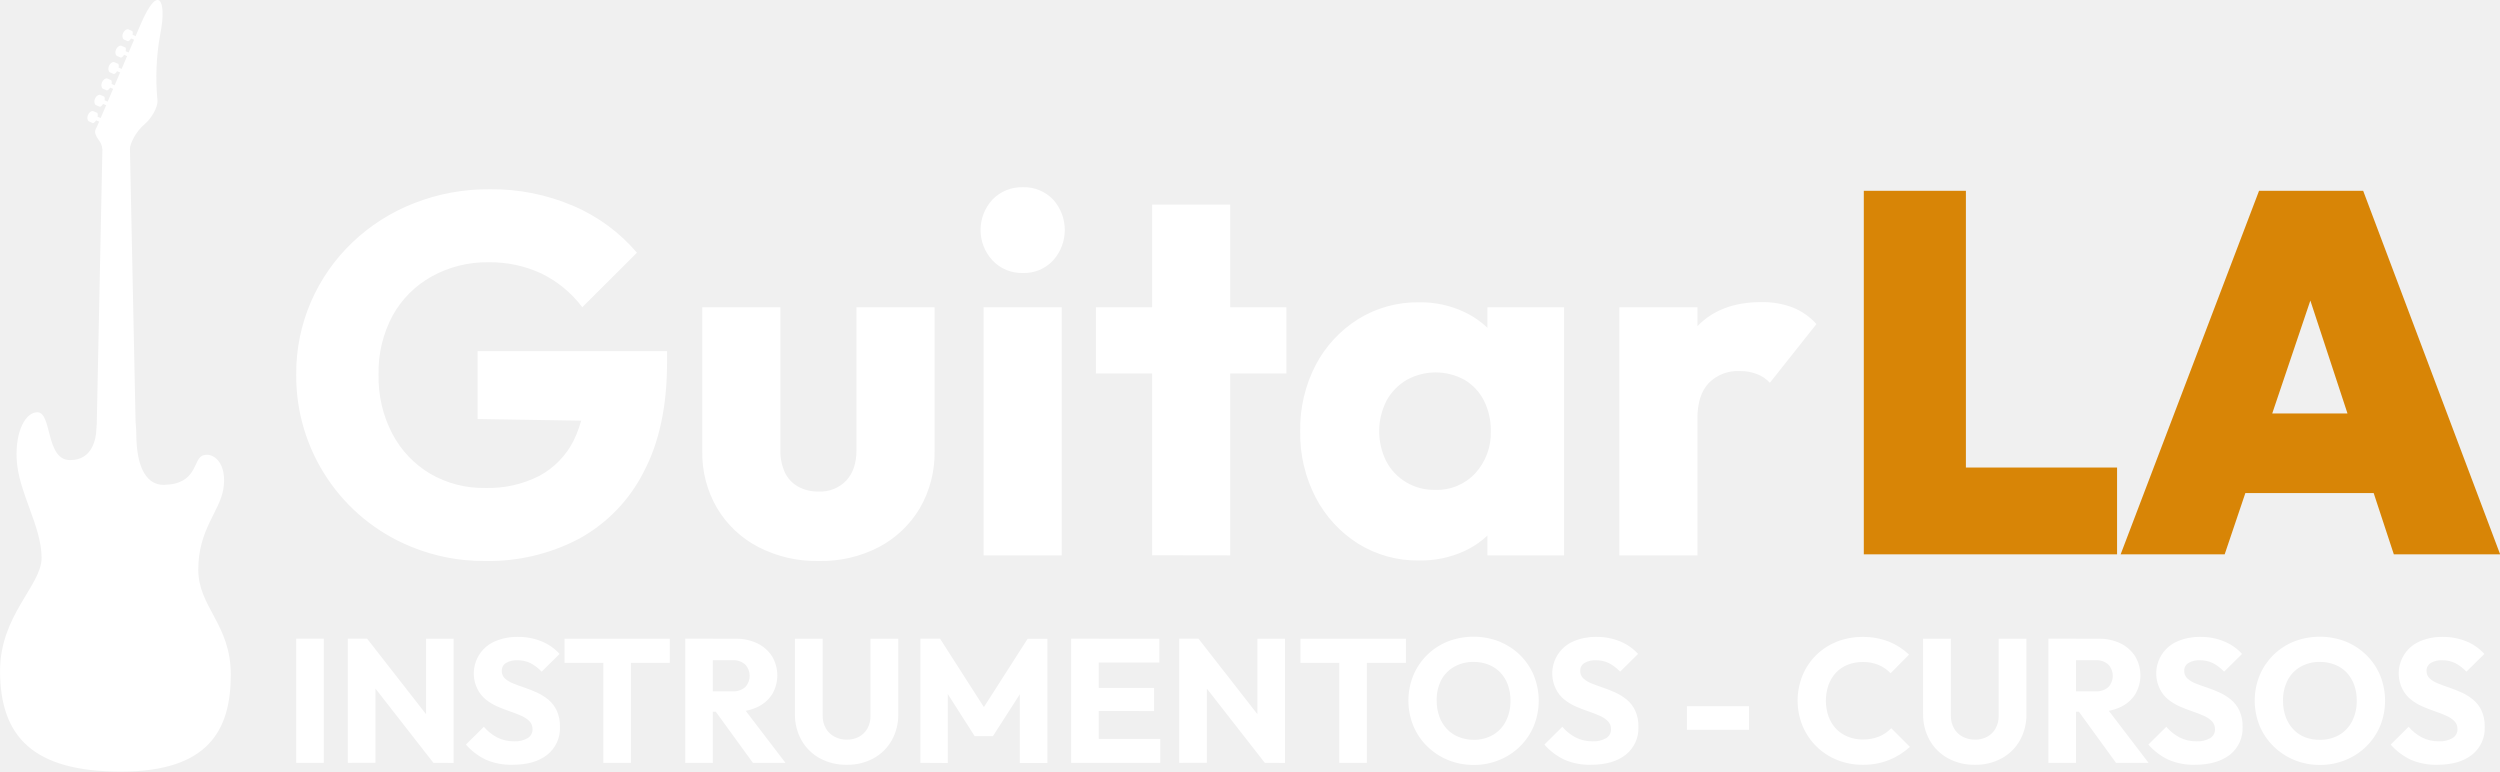
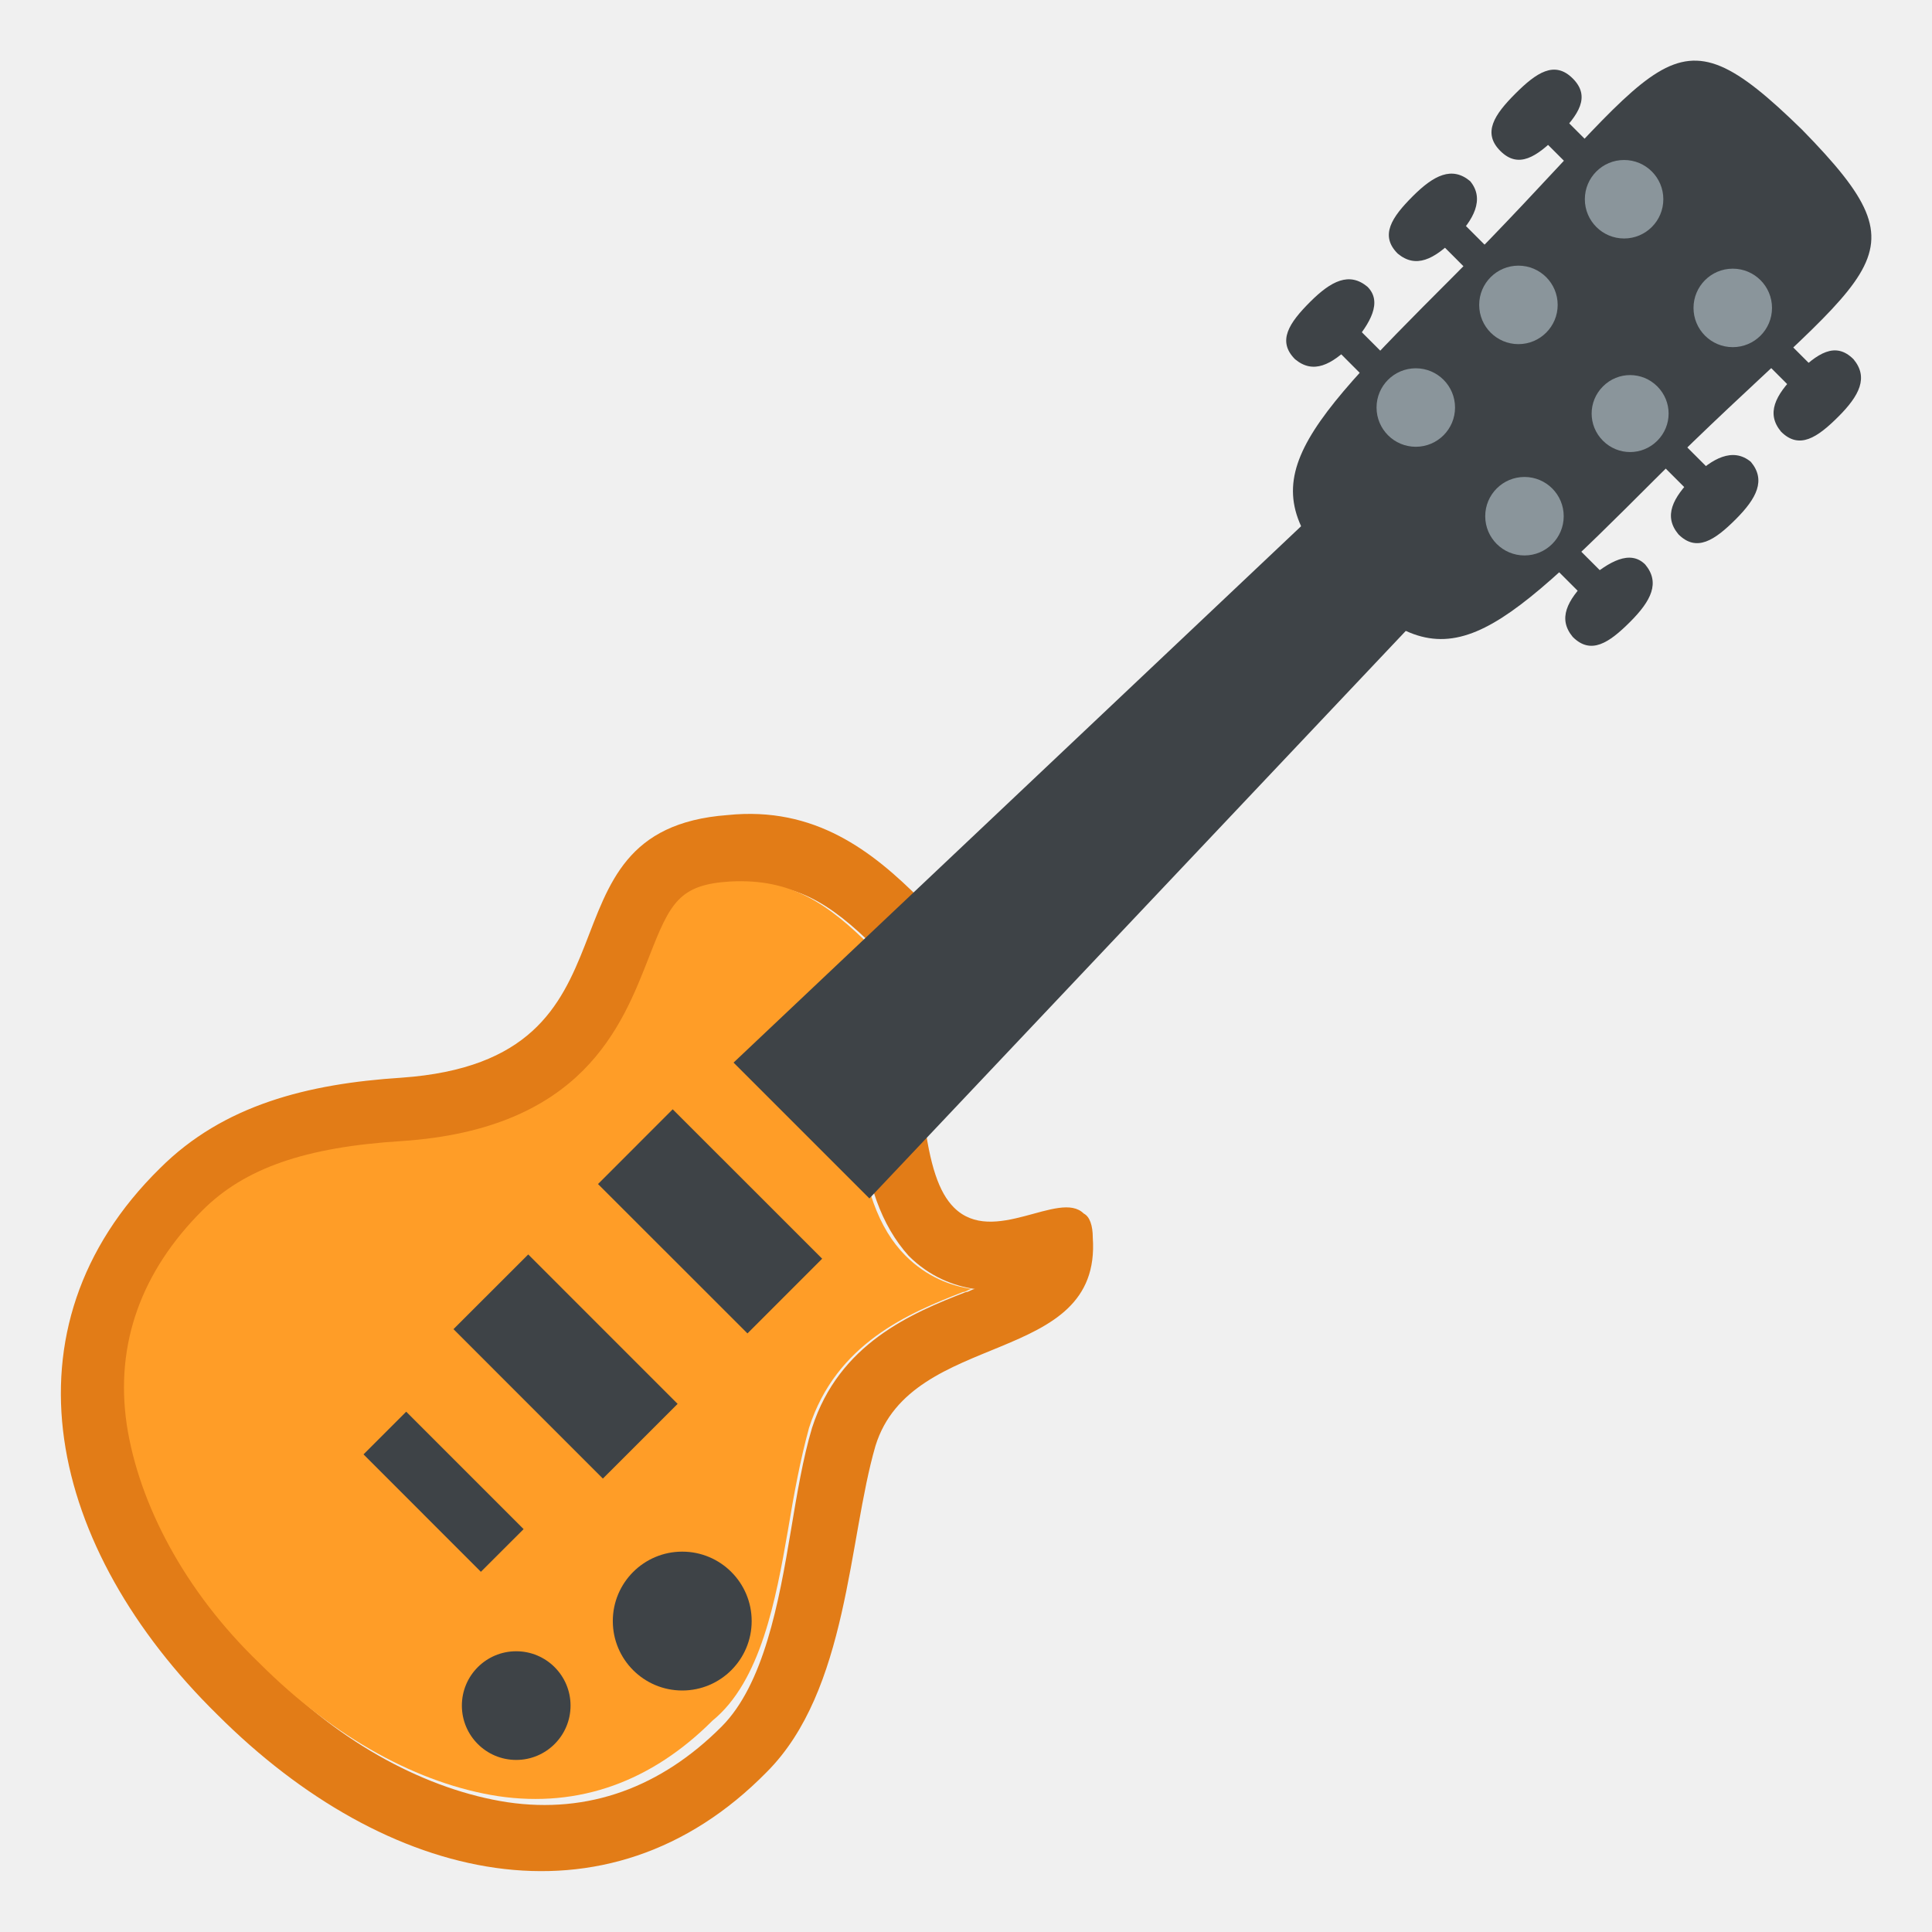
- <svg xmlns="http://www.w3.org/2000/svg" id="Capa_1" data-name="Capa 1" viewBox="0 0 644.3 198.86">
-   <defs>
-     <style>.cls-1,.cls-2{fill:#fff}.cls-2{fill-rule:evenodd}</style>
-   </defs>
-   <path class="cls-1" d="M143.59 161.33a49 49 0 01-19-3.69A47.51 47.51 0 0195 113.3a46.32 46.32 0 013.82-18.82 47 47 0 0110.6-15.2 48.49 48.49 0 0115.88-10.13 52 52 0 0119.48-3.62 53.06 53.06 0 0121.77 4.34 44.63 44.63 0 0116.26 12l-14.08 14.06a29.28 29.28 0 00-10.53-8.69 31.36 31.36 0 00-13.69-2.9 29.33 29.33 0 00-14.6 3.66 25.77 25.77 0 00-10.07 10.1 30.71 30.71 0 00-3.62 15.2 31.5 31.5 0 003.56 15.26 26.1 26.1 0 009.73 10.27 27.29 27.29 0 0014.22 3.68 28.9 28.9 0 0013.88-3.09 21.19 21.19 0 008.81-8.95 30.2 30.2 0 003.09-14.28l13.69 9.21-41.45-.66v-17.49h48.82v3q0 16.71-6 28.1A40.51 40.51 0 01168 155.54a50.07 50.07 0 01-24.41 5.79zm86.07 0a32.65 32.65 0 01-15.6-3.62 26.65 26.65 0 01-10.59-10 28 28 0 01-3.82-14.71V95.93h20.13v36.84a13.22 13.22 0 001.12 5.66 8.21 8.21 0 003.36 3.68 10.44 10.44 0 005.4 1.32 9.24 9.24 0 007.1-2.83c1.75-1.89 2.63-4.49 2.63-7.83V95.93h20.13v37a28.35 28.35 0 01-3.81 14.81 26.89 26.89 0 01-10.53 10 32.22 32.22 0 01-15.52 3.59zm52.63-74.22a10.35 10.35 0 01-7.83-3.23 11.54 11.54 0 010-15.72 10.47 10.47 0 017.83-3.16 10.27 10.27 0 017.76 3.16 11.71 11.71 0 010 15.72 10.15 10.15 0 01-7.76 3.23zm-10.14 72.77V95.93h20.14v63.95zM301.1 113V95.93h49.09V113zm14.48 46.85V69.48h20.13v90.4zm68.82 1.35a29 29 0 01-15.73-4.34A31.06 31.06 0 01357.75 145a35.64 35.64 0 01-4-17.11 35.62 35.62 0 014-17.1A31 31 0 01368.67 99a29 29 0 0115.73-4.34 26.51 26.51 0 0111.65 2.5 22.65 22.65 0 018.48 6.91 18.56 18.56 0 013.69 10.07v27.63a18.92 18.92 0 01-3.62 10.07 22 22 0 01-8.49 6.91 27 27 0 01-11.71 2.45zm4.08-18.2a13.45 13.45 0 0010.39-4.28 15.36 15.36 0 004-10.86 16.93 16.93 0 00-1.78-7.89 13.12 13.12 0 00-5-5.33 15.43 15.43 0 00-14.87 0A14 14 0 00376 120a17.33 17.33 0 00-.06 15.66 13.72 13.72 0 005.13 5.39 14 14 0 007.41 1.95zM402 159.88v-17.24l3-15.52-3-15.53V95.93h19.75v63.95zm34 0V95.93h20.13v63.95zm20.13-35.14l-8.42-6.58q2.51-11.18 8.42-17.37c4-4.12 9.43-6.18 16.45-6.18a21.92 21.92 0 018.1 1.38 16.29 16.29 0 016.11 4.28l-12 15.13a8.73 8.73 0 00-3.29-2.23 11.87 11.87 0 00-4.47-.79 10.49 10.49 0 00-8 3.09q-2.92 3.09-2.92 9.27zM95 213.35v-32h7.11v32zm13.3 0v-32h5l2.12 6.39v25.59zm22.06 0l-18.84-24.14 1.77-7.84 18.84 24.14zm0 0l-1.9-6.39v-25.59h7.11v32zm20.33.5a16.42 16.42 0 01-6.77-1.29 16 16 0 01-5.18-3.92l4.62-4.58a11.46 11.46 0 003.42 2.74 9.35 9.35 0 004.37 1 6.33 6.33 0 003.51-.82 2.56 2.56 0 001.24-2.26 2.88 2.88 0 00-.81-2.13 7.08 7.08 0 00-2.15-1.4c-.9-.4-1.88-.77-2.95-1.14s-2.13-.77-3.19-1.24a13.3 13.3 0 01-2.92-1.77 8 8 0 01-2.15-2.67A9 9 0 01146.3 182a14.45 14.45 0 015.84-1.11 15.7 15.7 0 016.14 1.17 12.66 12.66 0 014.6 3.22l-4.62 4.57a11.14 11.14 0 00-2.92-2.22 7.47 7.47 0 00-3.33-.72 5.39 5.39 0 00-2.95.7 2.27 2.27 0 00-1.08 2 2.56 2.56 0 00.81 2 7.13 7.13 0 002.15 1.29c.89.36 1.87.72 2.95 1.08s2.13.79 3.19 1.27a13.54 13.54 0 012.92 1.83 8.29 8.29 0 012.15 2.81 9.6 9.6 0 01.82 4.19 8.69 8.69 0 01-3.26 7.18c-2.18 1.74-5.18 2.59-9.02 2.59zm13.46-26.27v-6.21h27.13v6.21zm10 25.77v-31.52h7.11v31.52zm21.11 0v-32h7.11v32zm5.44-13.18v-5.25h6.74a4.65 4.65 0 003.29-1.09 4.26 4.26 0 000-5.8 4.44 4.44 0 00-3.26-1.13h-6.77v-5.53h7.6a12.35 12.35 0 015.58 1.2 9.37 9.37 0 013.76 3.33 9.59 9.59 0 010 9.81 9.14 9.14 0 01-3.81 3.28 13.06 13.06 0 01-5.75 1.18zm12 13.18l-10-13.77 6.52-1.77 11.87 15.54zm24.23.5a14.06 14.06 0 01-7-1.68 12.14 12.14 0 01-4.71-4.64 13.42 13.42 0 01-1.69-6.77v-19.39h7.15v19.8a6.39 6.39 0 00.82 3.3 5.46 5.46 0 002.24 2.15 6.66 6.66 0 003.15.75 6.46 6.46 0 003.17-.75 5.5 5.5 0 002.15-2.13 6.45 6.45 0 00.79-3.28v-19.84h7.16v19.43a13.36 13.36 0 01-1.68 6.75 12 12 0 01-4.66 4.62 13.94 13.94 0 01-6.89 1.68zm18.93-.5v-32h5.07L273.52 201h-2.58l12.55-19.61h5.11v32h-7.11v-20l1.27.31-8.2 12.77h-4.71l-8.15-12.77 1.22-.31v20zm38.86 0v-32h7.11v32zm5.43-25.86v-6.12h17.3v6.12zm0 12.5v-5.94h15.94V200zm0 13.36v-6.16h17.53v6.16zm22.42 0v-32h5l2.13 6.39v25.59zm22.06 0l-18.85-24.14 1.77-7.84 18.84 24.14zm0 0l-1.91-6.35v-25.63h7.11v32zm9.19-25.77v-6.21H381v6.21zm10 25.77v-31.52h7.11v31.52zm34.7.54a17.17 17.17 0 01-6.68-1.27 16.65 16.65 0 01-5.37-3.53 15.91 15.91 0 01-3.57-5.28 17.29 17.29 0 010-13 16.09 16.09 0 013.53-5.24 16.33 16.33 0 015.32-3.49 18.51 18.51 0 0113.32 0 16.74 16.74 0 015.34 3.49 16 16 0 013.55 5.26 17.37 17.37 0 010 13 15.92 15.92 0 01-3.53 5.25 16.22 16.22 0 01-5.32 3.51 16.93 16.93 0 01-6.59 1.3zm-.09-6.48a9.7 9.7 0 005-1.26 8.55 8.55 0 003.33-3.56 11.28 11.28 0 001.18-5.27 11.79 11.79 0 00-.68-4.1 9 9 0 00-1.95-3.17 8.46 8.46 0 00-3-2 10.22 10.22 0 00-3.87-.71 9.86 9.86 0 00-5 1.25 8.47 8.47 0 00-3.34 3.41 11.12 11.12 0 00-1.18 5.28 12 12 0 00.68 4.12 9.32 9.32 0 001.92 3.19 8.41 8.41 0 003 2.06 10.17 10.17 0 003.91.76zm30.21 6.44a16.35 16.35 0 01-6.77-1.29 15.91 15.91 0 01-5.19-3.92l4.62-4.58a11.58 11.58 0 003.42 2.74 9.35 9.35 0 004.37 1 6.33 6.33 0 003.51-.82 2.57 2.57 0 001.25-2.26 2.89 2.89 0 00-.82-2.13 7 7 0 00-2.15-1.4c-.89-.4-1.87-.77-2.95-1.14s-2.13-.77-3.19-1.24a13.3 13.3 0 01-2.92-1.77 8 8 0 01-2.15-2.67 9 9 0 014.57-12.37 14.47 14.47 0 015.85-1.11 15.65 15.65 0 016.13 1.17 12.66 12.66 0 014.6 3.22l-4.62 4.57a11.14 11.14 0 00-2.92-2.22 7.47 7.47 0 00-3.33-.72 5.33 5.33 0 00-2.94.7 2.25 2.25 0 00-1.09 2 2.56 2.56 0 00.81 2 7.13 7.13 0 002.15 1.29c.9.36 1.88.72 2.95 1.08s2.14.79 3.19 1.27a13.54 13.54 0 012.92 1.83 8.29 8.29 0 012.15 2.81 9.6 9.6 0 01.82 4.19 8.69 8.69 0 01-3.26 7.18q-3.27 2.59-9.01 2.59zm24.77-9.02v-6.07h16v6.07zm45.33 9.02a17.43 17.43 0 01-6.63-1.25 16.13 16.13 0 01-8.9-8.79 17.24 17.24 0 010-13 15.88 15.88 0 013.53-5.24 16.42 16.42 0 015.32-3.46 18.89 18.89 0 0113.41 0 16.38 16.38 0 015.19 3.35l-4.76 4.8a9.1 9.1 0 00-3.06-2.13 10.44 10.44 0 00-4.14-.77 10.12 10.12 0 00-3.83.7 8.37 8.37 0 00-3 2 9.41 9.41 0 00-1.95 3.17 12.36 12.36 0 000 8.2 9.51 9.51 0 001.95 3.17 8.66 8.66 0 003 2 9.76 9.76 0 003.83.73 10.91 10.91 0 004.26-.77 9.41 9.41 0 003.12-2.13l4.8 4.8a17.5 17.5 0 01-5.28 3.35 17.76 17.76 0 01-6.86 1.27zm28.9 0a14 14 0 01-6.95-1.68 12 12 0 01-4.71-4.64 13.43 13.43 0 01-1.7-6.77v-19.39h7.16v19.8a6.48 6.48 0 00.81 3.3 5.46 5.46 0 002.24 2.15 6.66 6.66 0 003.15.75 6.43 6.43 0 003.17-.75 5.44 5.44 0 002.15-2.13 6.45 6.45 0 00.8-3.28v-19.84h7.15v19.43a13.36 13.36 0 01-1.68 6.75 12 12 0 01-4.66 4.62 13.89 13.89 0 01-6.93 1.68zm18.93-.5v-32h7.11v32zm5.43-13.18v-5.25h6.74a4.65 4.65 0 003.29-1.09 4.26 4.26 0 000-5.8 4.44 4.44 0 00-3.26-1.13H552v-5.53h7.6a12.35 12.35 0 015.58 1.2 9.27 9.27 0 013.75 3.33 9.53 9.53 0 010 9.81 9 9 0 01-3.8 3.28 13.06 13.06 0 01-5.75 1.18zm12 13.18l-10-13.77 6.52-1.77 11.87 15.54zm20.3.5a16.35 16.35 0 01-6.77-1.29 15.91 15.91 0 01-5.19-3.92l4.62-4.58a11.58 11.58 0 003.42 2.74 9.35 9.35 0 004.37 1 6.33 6.33 0 003.51-.82 2.57 2.57 0 001.25-2.26 2.89 2.89 0 00-.82-2.13 7 7 0 00-2.15-1.4c-.89-.4-1.87-.77-2.95-1.14s-2.13-.77-3.19-1.24a13.3 13.3 0 01-2.92-1.77 8 8 0 01-2.15-2.67A9 9 0 01579.9 182a14.47 14.47 0 015.85-1.11 15.65 15.65 0 016.13 1.17 12.66 12.66 0 014.6 3.22l-4.62 4.57a11.14 11.14 0 00-2.92-2.22 7.47 7.47 0 00-3.33-.72 5.33 5.33 0 00-2.94.7 2.25 2.25 0 00-1.09 2 2.56 2.56 0 00.81 2 7.13 7.13 0 002.15 1.29c.9.36 1.88.72 3 1.08s2.14.79 3.19 1.27a13.54 13.54 0 012.92 1.83 8.29 8.29 0 012.15 2.81 9.6 9.6 0 01.82 4.19 8.69 8.69 0 01-3.26 7.18q-3.36 2.59-9.06 2.59zm32.33.04a17.21 17.21 0 01-6.68-1.27 16.61 16.61 0 01-5.36-3.53 15.93 15.93 0 01-3.58-5.28 17.29 17.29 0 010-13 16.09 16.09 0 013.53-5.24 16.33 16.33 0 015.32-3.49 18.51 18.51 0 0113.32 0 16.63 16.63 0 015.34 3.49 16 16 0 013.56 5.26 17.37 17.37 0 010 13 16.22 16.22 0 01-8.86 8.76 16.93 16.93 0 01-6.59 1.3zm-.09-6.48a9.76 9.76 0 005-1.26 8.67 8.67 0 003.33-3.56 11.4 11.4 0 001.17-5.27 11.56 11.56 0 00-.68-4.1 9.12 9.12 0 00-1.94-3.17 8.5 8.5 0 00-3-2 10.22 10.22 0 00-3.87-.71 9.79 9.79 0 00-5 1.25 8.43 8.43 0 00-3.33 3.49 11.12 11.12 0 00-1.18 5.28 12 12 0 00.68 4.12 9.18 9.18 0 001.93 3.19 8.37 8.37 0 003 2.06 10.21 10.21 0 003.89.68zm30.21 6.44a16.39 16.39 0 01-6.77-1.29 15.91 15.91 0 01-5.19-3.92l4.62-4.58a11.71 11.71 0 003.42 2.74 9.38 9.38 0 004.37 1 6.33 6.33 0 003.51-.82 2.57 2.57 0 001.29-2.28 2.85 2.85 0 00-.82-2.13 7 7 0 00-2.15-1.4c-.89-.4-1.87-.77-2.94-1.14s-2.14-.77-3.19-1.24a13.3 13.3 0 01-2.92-1.77 8 8 0 01-2.16-2.67 9 9 0 014.54-12.35 14.45 14.45 0 015.84-1.11 15.73 15.73 0 016.14 1.17 12.62 12.62 0 014.59 3.22l-4.62 4.57a11 11 0 00-2.92-2.22 7.47 7.47 0 00-3.33-.72 5.38 5.38 0 00-2.94.7 2.25 2.25 0 00-1.09 2 2.54 2.54 0 00.82 2 7 7 0 002.15 1.29q1.34.54 2.94 1.08c1.07.37 2.14.79 3.2 1.27a13.78 13.78 0 012.92 1.83 8.29 8.29 0 012.15 2.81 9.75 9.75 0 01.81 4.19 8.66 8.66 0 01-3.26 7.18q-3.25 2.59-9.01 2.59z" transform="translate(-18.66 -16.75)" />
-   <path class="cls-2" d="M28.32 123c-3-.05-5.7 4.71-5.37 12 .39 8.57 6.43 17.27 6.43 25.55 0 7.09-10.81 14.78-10.71 29.35.1 16.6 8.4 25.71 31.15 25.71s28.32-10.87 28.32-25c0-13-8.38-17.35-8.38-27.07 0-10.22 5.42-14.88 6.43-20.6 1.19-6.77-2.56-9.85-5.33-8.78-2.46 1-1.34 7.37-9.92 7.55-4.12.09-7.16-3.77-7.16-13.33s-9.64-10.6-10.22-1.22c-.18 2.78-1.06 8.14-6.81 8.17-6.4.01-4.61-12.22-8.43-12.33z" transform="translate(-18.66 -16.75)" />
-   <path class="cls-2" d="M24.62 124.69h10.65l-1.85-89.64h-6.96l-1.84 89.64z" />
-   <path class="cls-2" d="M59.24 42.62A61.86 61.86 0 0160 25.35c1.67-8.41-.47-13.15-5.12-2.27L43.74 49.2c-.44 1-1.17 1.46.31 3.55a4.71 4.71 0 011 2.35h7.09c0-1.18 1.37-4.32 3.87-6.42 1.54-1.3 3.39-4.22 3.23-6.06z" transform="translate(-18.66 -16.75)" />
-   <path class="cls-1" transform="rotate(-66.84 31.414 32.302)" d="M52.94 24.84h1v3.38h-1z" />
-   <path class="cls-2" d="M51.63 27.38l-1.08-.46c-.85-.76 0-2.71 1.13-2.63l1.07.46c.47.6-.37 2.56-1.12 2.63z" transform="translate(-18.66 -16.75)" />
-   <path class="cls-1" transform="rotate(-66.83 29.605 36.523)" d="M51.13 29.06h1v3.38h-1z" />
-   <path class="cls-2" d="M49.82 31.61l-1.08-.47c-.85-.76 0-2.71 1.13-2.63L51 29c.41.57-.43 2.53-1.18 2.61z" transform="translate(-18.66 -16.75)" />
-   <path class="cls-1" transform="rotate(-66.82 27.805 40.75)" d="M49.33 33.28h1v3.38h-1z" />
-   <path class="cls-2" d="M48 35.83l-1.07-.46c-.85-.76 0-2.72 1.12-2.63l1.08.46c.48.59-.36 2.55-1.13 2.63z" transform="translate(-18.66 -16.75)" />
-   <path class="cls-1" transform="rotate(-66.85 25.995 44.966)" d="M47.52 37.5h1v3.38h-1z" />
-   <path class="cls-2" d="M46.21 40.05l-1.08-.46c-.85-.76 0-2.72 1.13-2.63l1.07.46c.47.58-.33 2.58-1.12 2.63z" transform="translate(-18.66 -16.75)" />
-   <path class="cls-1" transform="rotate(-66.83 24.187 49.188)" d="M45.72 41.73h1v3.38h-1z" />
-   <path class="cls-2" d="M44.4 44.27l-1.08-.46c-.85-.76 0-2.72 1.13-2.63l1.08.46c.47.59-.38 2.56-1.13 2.63z" transform="translate(-18.66 -16.75)" />
-   <path class="cls-1" transform="rotate(-66.83 22.379 53.412)" d="M43.91 45.95h1v3.38h-1z" />
-   <path class="cls-2" d="M42.6 48.49L41.52 48c-.85-.76 0-2.72 1.12-2.63l1.08.46c.47.63-.37 2.59-1.12 2.66z" transform="translate(-18.66 -16.75)" />
-   <path d="M499 159.62V65.93h26.31v93.69zm21.45 0v-22.37h43.82v22.37zm44.74 0l35.67-93.69h26.84l35.3 93.69h-27.4L609.41 80h9.47L592 159.62zm23.17-15.79V123.3h52.37v20.53z" transform="translate(-18.66 -16.75)" fill="#d88506" />
+ <svg xmlns="http://www.w3.org/2000/svg" width="300px" height="300px" viewBox="0 0 64 64" aria-hidden="true" role="img" class="iconify iconify--emojione" preserveAspectRatio="xMidYMid meet">
+   <path d="M29 31.4l.9.9l.2.2s0 .1-.1.1c-.7 1-1.7 2.6-1.5 4.6c.2 2 .7 3.4 1.6 4.4c.7.7 1.5 1 2.2 1.1c-.1 0-.2.1-.3.1c-1.8.7-4.2 1.7-5.1 4.5c-.3 1-.5 2.2-.7 3.4c-.4 2.4-.9 5.1-2.3 6.5c-2 2-4.4 2.9-7.1 2.5c-2.6-.4-5.5-1.9-7.9-4.4c-2.5-2.5-4-5.3-4.4-7.9c-.4-2.7.5-5.1 2.5-7.1c1.4-1.4 3.4-2.1 6.6-2.3c5.9-.4 7.3-3.9 8.2-6.1c.7-1.8.9-2.4 2.7-2.5c1.7-.3 3 .5 4.5 2m1.5-1.6c-1.6-1.6-3.5-3.1-6.4-2.8c-6.7.5-2.3 8.1-10.8 8.7c-3.1.2-5.9.9-8 3C-.1 44 1.6 51.3 7.2 56.8c5.6 5.6 12.9 7.3 18.2 1.9C28.1 56 28.1 51 29 47.9c1.2-3.9 7.5-2.6 7.2-6.9c0-.4-.1-.7-.3-.8c-.8-.8-3 1.1-4.3-.2c-.5-.5-.8-1.4-1-3c-.2-2.4 2.8-4.2 1.7-5.3c-.6-.6-1.2-1.2-1.8-1.9z" fill="#e27c17">
+ 
+ </path>
+   <path d="M26.1 50.7c.2-1.2.4-2.3.7-3.4c.9-2.8 3.3-3.8 5.1-4.5c.1 0 .2-.1.3-.1c-.7-.1-1.5-.4-2.2-1.1c-.9-.9-1.4-2.3-1.6-4.4c-.2-2 .9-3.5 1.5-4.6c0 0 0-.1.1-.1l-.2-.2l-.9-.9c-1.5-1.5-2.7-2.3-4.7-2.2c-1.7.1-2 .7-2.7 2.5c-.9 2.3-2.2 5.7-8.2 6.1c-3.2.2-5.2.9-6.6 2.3c-2 2-2.9 4.4-2.5 7.1c.4 2.6 1.9 5.5 4.4 7.9c2.5 2.5 5.3 4 7.9 4.4c2.7.4 5.1-.5 7.1-2.5c1.6-1.3 2.1-4 2.5-6.3" fill="#ff9d27">
+ 
+ </path>
+   <g fill="#3e4347">
+     <path d="M19.81 39.223l2.474-2.476l4.951 4.949l-2.474 2.475z">
+ 
+ </path>
+     <path d="M15.022 44.03l2.476-2.475l4.949 4.95l-2.476 2.475z">
+ 
+ </path>
+     <path d="M12.042 48.178l1.414-1.414l3.889 3.89l-1.415 1.414z">
+ 
+ </path>
+     <path d="M28.8 39.7l-4.5-4.5l25.5-24.1l3.1 3.1z">
+ 
+ </path>
+     <circle cx="22.6" cy="53.7" r="2.3">
+ 
+ </circle>
+     <circle cx="17.1" cy="56.5" r="1.8">
+ 
+ </circle>
+     <path d="M52.6 19.2c-.7.7-1 1.3-.5 1.9c.6.6 1.2.2 1.9-.5s1-1.3.5-1.9c-.5-.5-1.2-.1-1.9.5">
+ 
+ </path>
+     <path d="M51.17 18.477l.706-.707l1.556 1.556l-.707.707z">
+ 
+ </path>
+     <path d="M56.1 15.8c-.7.7-1 1.3-.5 1.9c.6.6 1.2.2 1.9-.5s1-1.3.5-1.9c-.6-.5-1.3-.1-1.9.5">
+ 
+ </path>
+     <path d="M54.68 15.024l.708-.707l1.555 1.555l-.707.707z">
+ 
+ </path>
+     <path d="M59.5 12.4c-.7.7-1 1.3-.5 1.9c.6.6 1.2.2 1.9-.5s1-1.3.5-1.9c-.6-.6-1.2-.2-1.9.5">
+ 
+ </path>
+     <path d="M58.05 11.57l.707-.707l1.556 1.556l-.708.707z">
+ 
+ </path>
+     <path d="M44.8 11.4c-.7.7-1.3 1-1.9.5c-.6-.6-.2-1.2.5-1.9s1.3-1 1.9-.5c.5.5.1 1.2-.5 1.9">
+ 
+ </path>
+     <path d="M43.969 11.275l.708-.706l1.554 1.557l-.708.706z">
+ 
+ </path>
+     <path d="M48.2 7.9c-.7.7-1.3 1-1.9.5c-.6-.6-.2-1.2.5-1.9s1.3-1 1.9-.5c.5.6.1 1.3-.5 1.9">
+ 
+ </path>
+     <path d="M47.483 7.823l.707-.707l1.555 1.556l-.707.707z">
+ 
+ </path>
+     <path d="M51.6 4.5c-.7.7-1.3 1.1-1.9.5c-.6-.6-.2-1.2.5-1.9s1.3-1.1 1.9-.5c.6.6.2 1.2-.5 1.9">
+ 
+ </path>
+     <path d="M50.85 4.369l.708-.707l1.555 1.555l-.707.707z">
+ 
+ </path>
+     <path d="M54.8 15.9c-5.4 5.4-6.9 6.8-10.2 3.5c-3.3-3.3-1.9-4.8 3.5-10.2C55.3 2 55.2-.1 59.7 4.3c4.4 4.5 2.3 4.4-4.9 11.6">
+ 
+ </path>
+   </g>
+   <g fill="#8a959b">
+     <circle cx="53.8" cy="6.6" r="1.3">
+ 
+ </circle>
+     <circle cx="50.3" cy="10.1" r="1.3">
+ 
+ </circle>
+     <circle cx="46.9" cy="13.5" r="1.3">
+ 
+ </circle>
+     <circle cx="57.4" cy="10.2" r="1.3">
+ 
+ </circle>
+     <path d="M54.9 14.6c-.5.5-1.3.5-1.8 0s-.5-1.3 0-1.8s1.3-.5 1.8 0s.5 1.3 0 1.8">
+ 
+ </path>
+     <circle cx="50.5" cy="17.1" r="1.3">
+ 
+ </circle>
+   </g>
</svg>
